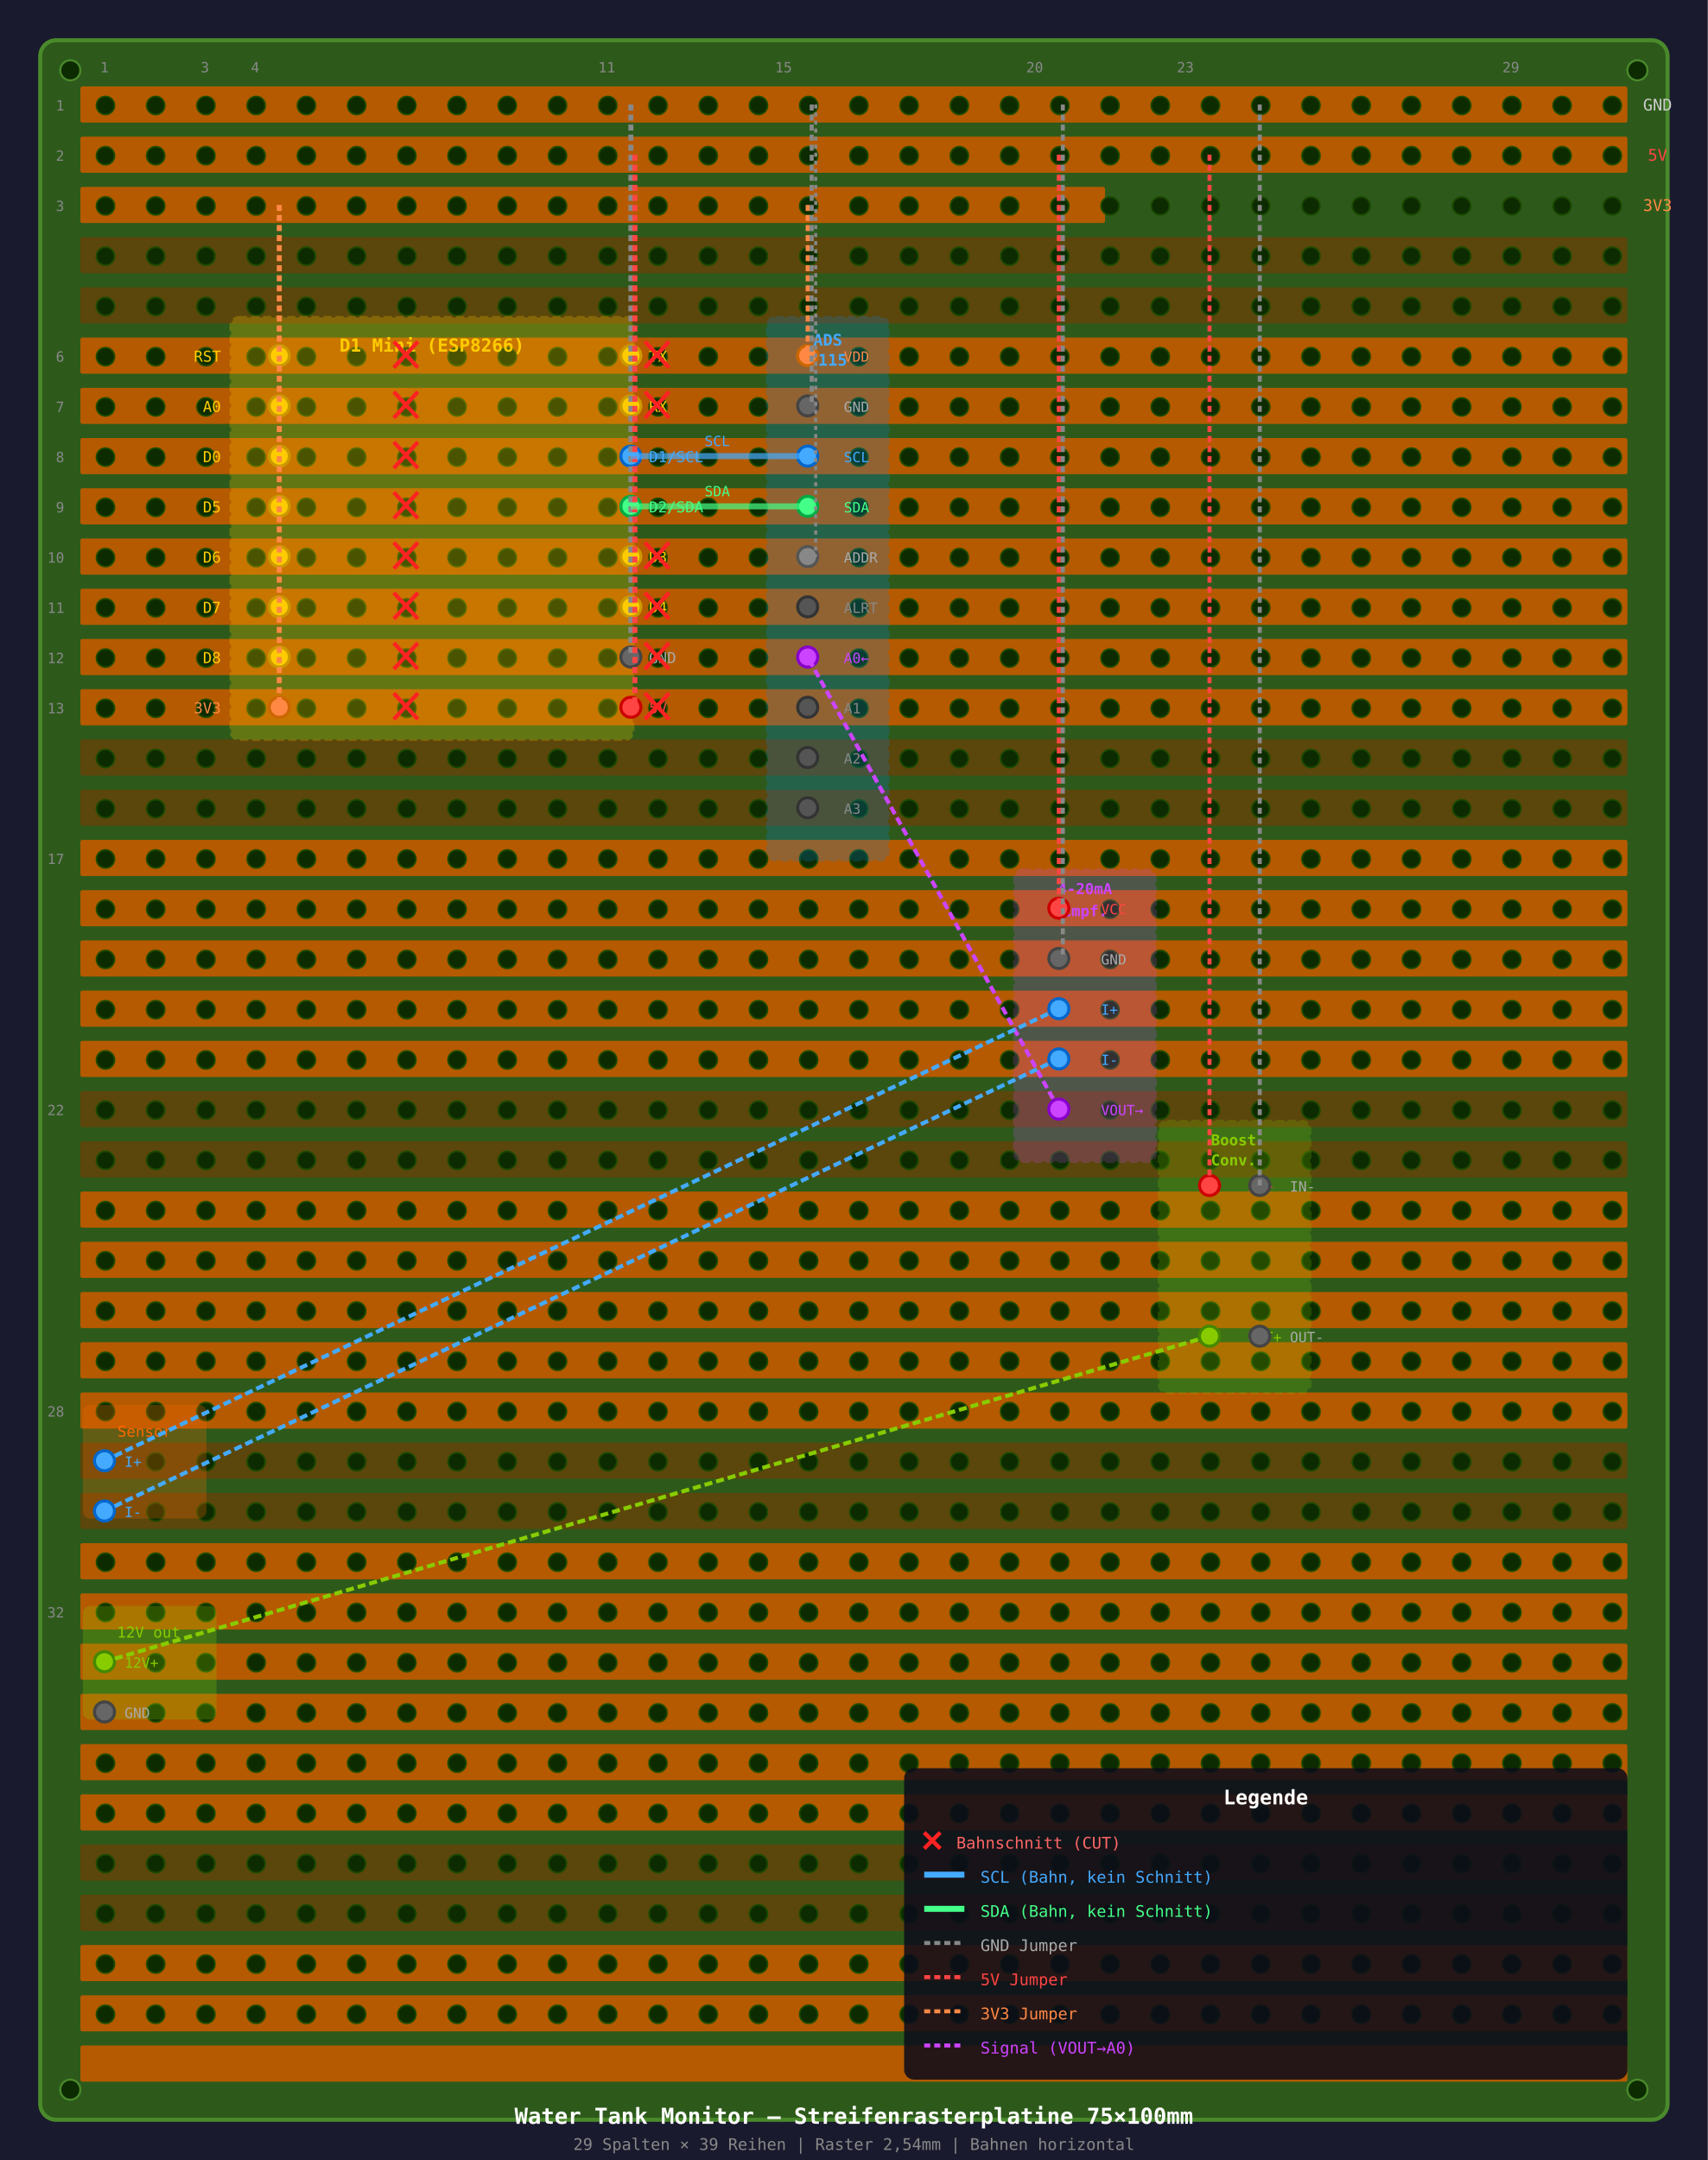
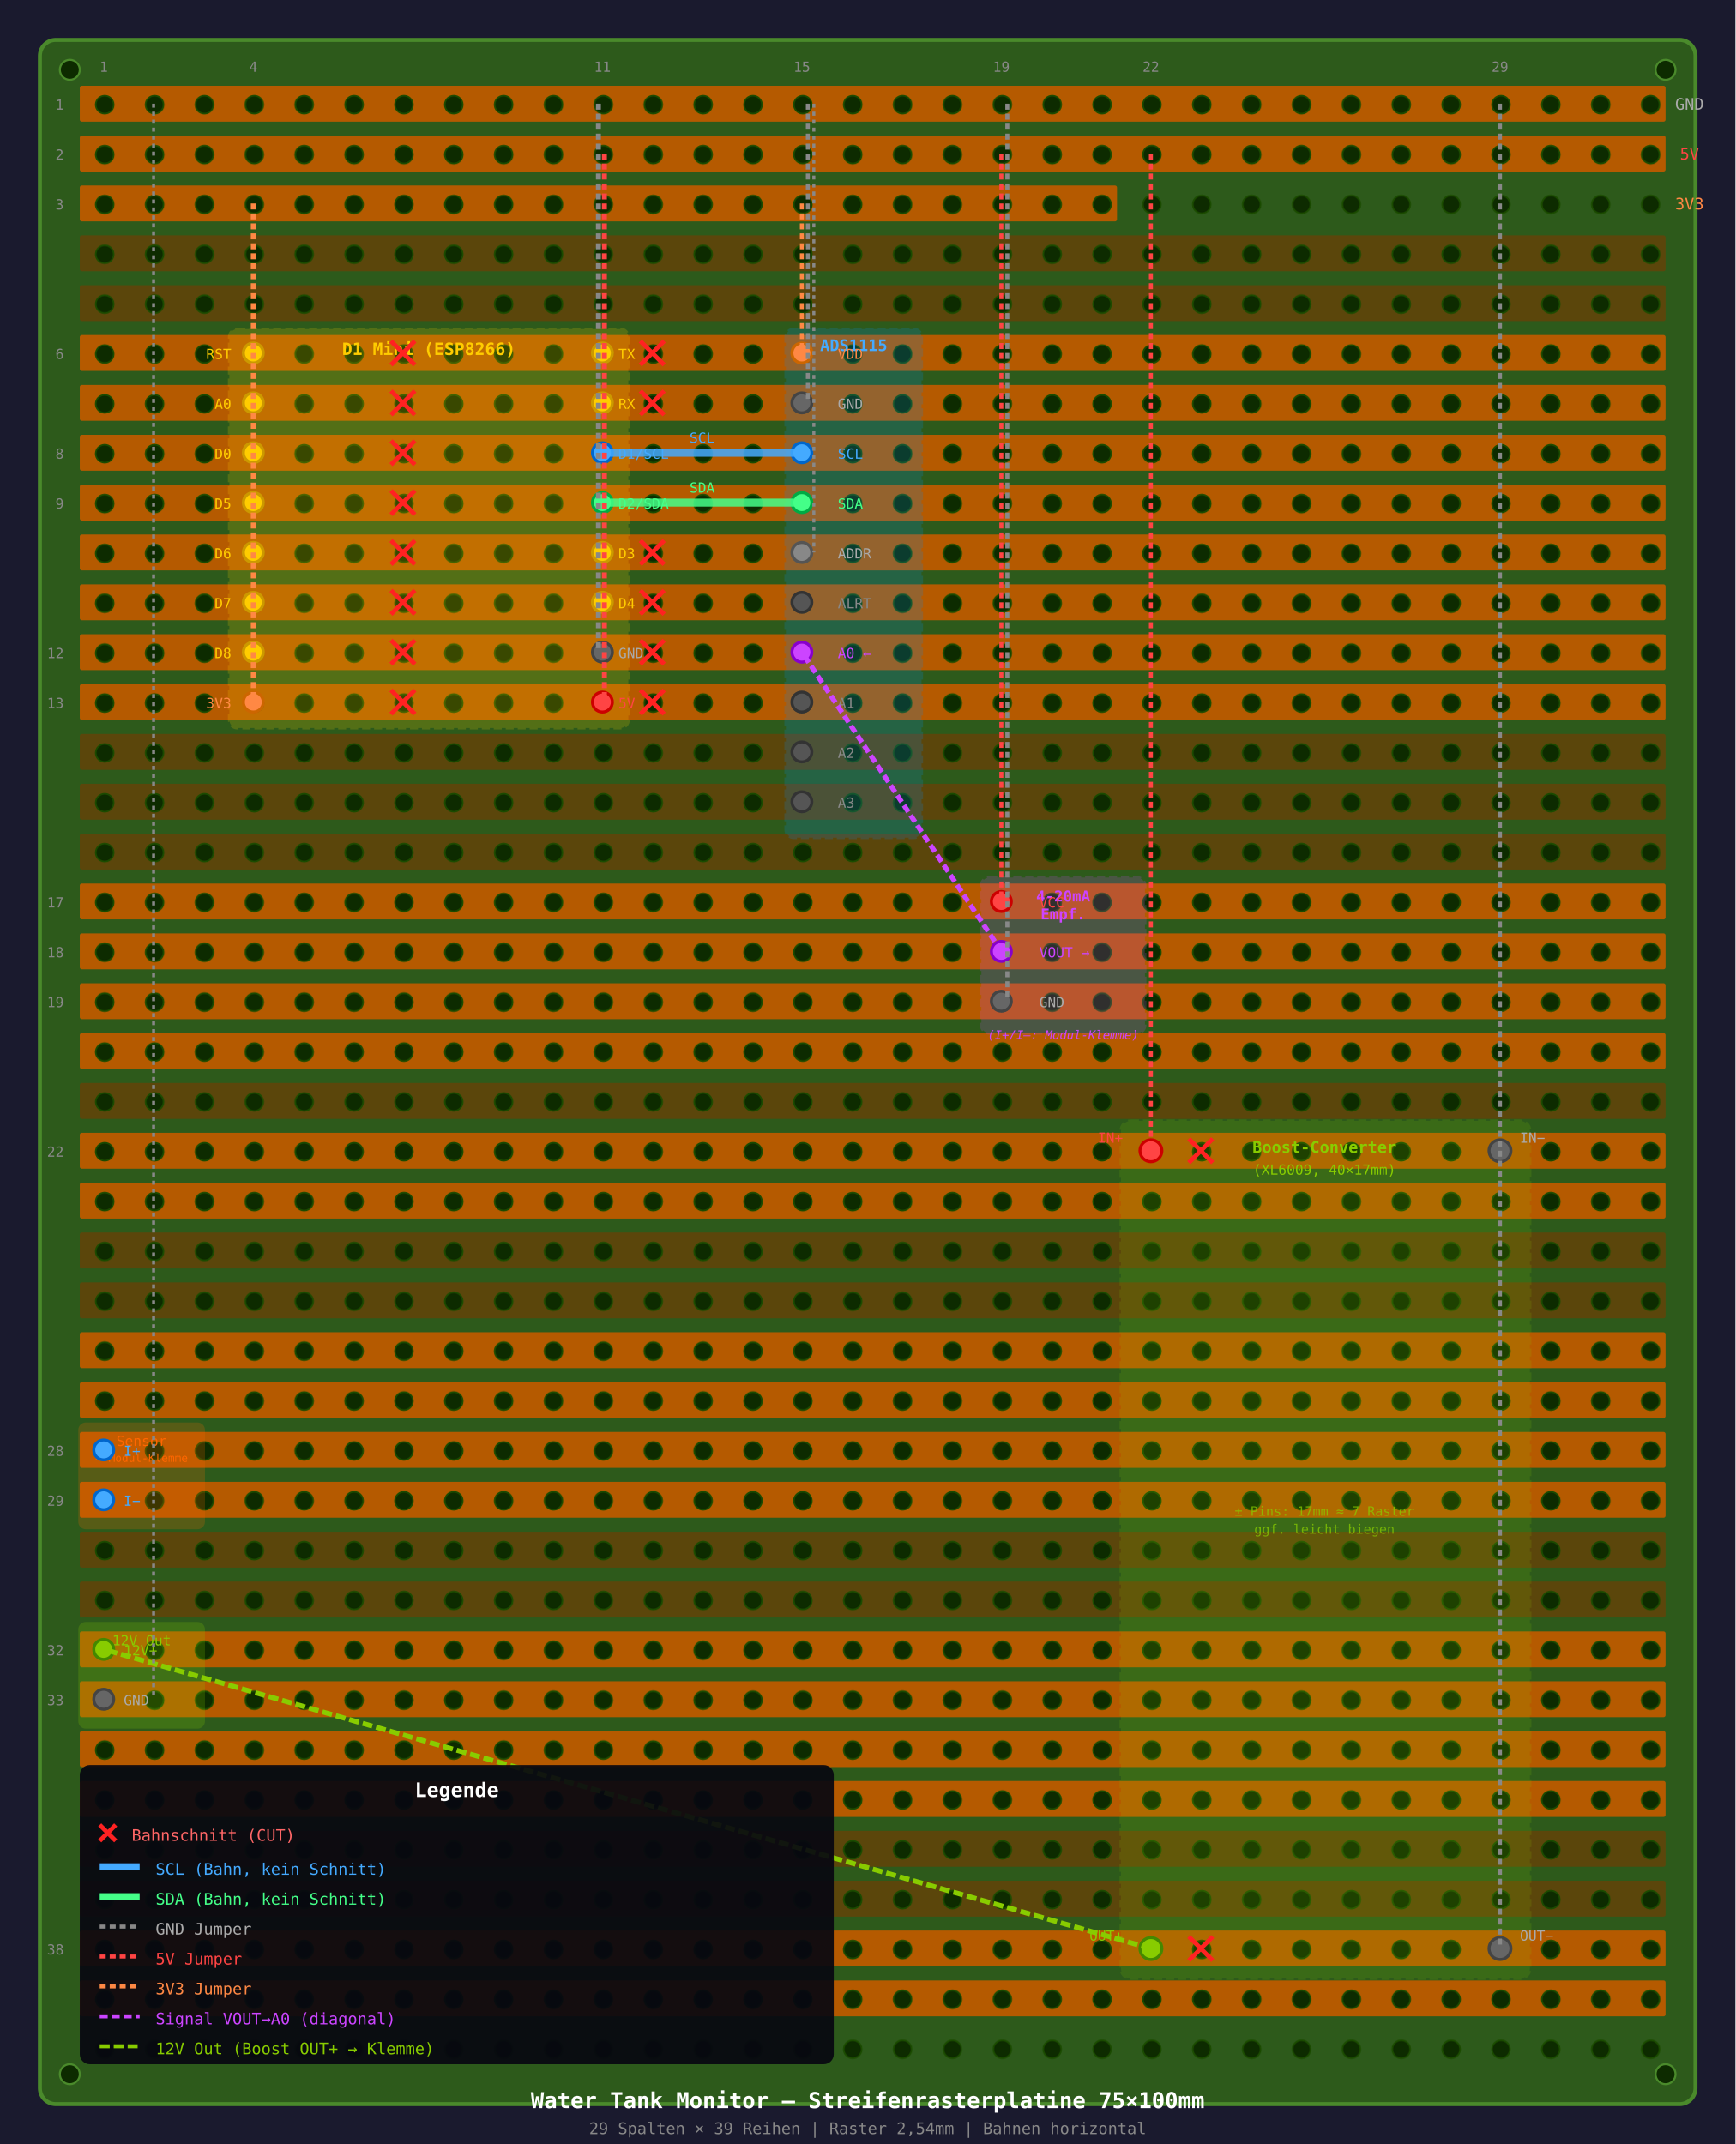
- <svg xmlns="http://www.w3.org/2000/svg" width="850" height="1075" viewBox="0 0 850 1075" font-family="monospace" font-size="9">
+ <svg xmlns="http://www.w3.org/2000/svg" width="870" height="1075" viewBox="0 0 870 1075" font-family="monospace" font-size="9">
  <defs>
    <pattern id="holes" x="0" y="0" width="25" height="25" patternUnits="userSpaceOnUse" patternTransform="translate(40,40)">
      <circle cx="12.5" cy="12.5" r="4.5" fill="#0d2b00" stroke="#1a4a00" stroke-width="0.8" />
    </pattern>
-     <pattern id="grid" x="0" y="0" width="25" height="25" patternUnits="userSpaceOnUse" patternTransform="translate(40,40)">
-       <path d="M 25 0 L 0 0 0 25" fill="none" stroke="#1a3a0a" stroke-width="0.3" />
-     </pattern>
  </defs>
-   <rect width="850" height="1075" fill="#1a1a2e" />
-   <rect x="20" y="20" width="810" height="1035" fill="#2d5a1b" rx="8" stroke="#4a8a2b" stroke-width="2" />
+   <rect width="870" height="1075" fill="#1a1a2e" />
+   <rect x="20" y="20" width="830" height="1035" fill="#2d5a1b" rx="8" stroke="#4a8a2b" stroke-width="2" />
  <circle cx="35" cy="35" r="5" fill="#0d2b00" stroke="#4a8a2b" />
-   <circle cx="815" cy="35" r="5" fill="#0d2b00" stroke="#4a8a2b" />
+   <circle cx="835" cy="35" r="5" fill="#0d2b00" stroke="#4a8a2b" />
  <circle cx="35" cy="1040" r="5" fill="#0d2b00" stroke="#4a8a2b" />
-   <circle cx="815" cy="1040" r="5" fill="#0d2b00" stroke="#4a8a2b" />
-   <rect x="40" y="43" width="770" height="18" fill="#b55a00" rx="1" />
-   <rect x="40" y="68" width="770" height="18" fill="#b55a00" rx="1" />
-   <rect x="40" y="93" width="510" height="18" fill="#b55a00" rx="1" />
-   <rect x="40" y="118" width="770" height="18" fill="#7a3800" rx="1" opacity="0.6" />
-   <rect x="40" y="143" width="770" height="18" fill="#7a3800" rx="1" opacity="0.6" />
-   <rect x="40" y="168" width="770" height="18" fill="#b55a00" rx="1" />
-   <rect x="40" y="193" width="770" height="18" fill="#b55a00" rx="1" />
-   <rect x="40" y="218" width="770" height="18" fill="#b55a00" rx="1" />
-   <rect x="40" y="243" width="770" height="18" fill="#b55a00" rx="1" />
-   <rect x="40" y="268" width="770" height="18" fill="#b55a00" rx="1" />
-   <rect x="40" y="293" width="770" height="18" fill="#b55a00" rx="1" />
-   <rect x="40" y="318" width="770" height="18" fill="#b55a00" rx="1" />
-   <rect x="40" y="343" width="770" height="18" fill="#b55a00" rx="1" />
-   <rect x="40" y="368" width="770" height="18" fill="#7a3800" rx="1" opacity="0.6" />
-   <rect x="40" y="393" width="770" height="18" fill="#7a3800" rx="1" opacity="0.6" />
-   <rect x="40" y="418" width="770" height="18" fill="#b55a00" rx="1" />
-   <rect x="40" y="443" width="770" height="18" fill="#b55a00" rx="1" />
-   <rect x="40" y="468" width="770" height="18" fill="#b55a00" rx="1" />
-   <rect x="40" y="493" width="770" height="18" fill="#b55a00" rx="1" />
-   <rect x="40" y="518" width="770" height="18" fill="#b55a00" rx="1" />
-   <rect x="40" y="543" width="770" height="18" fill="#7a3800" rx="1" opacity="0.6" />
-   <rect x="40" y="568" width="770" height="18" fill="#7a3800" rx="1" opacity="0.6" />
-   <rect x="40" y="593" width="770" height="18" fill="#b55a00" rx="1" />
-   <rect x="40" y="618" width="770" height="18" fill="#b55a00" rx="1" />
-   <rect x="40" y="643" width="770" height="18" fill="#b55a00" rx="1" />
-   <rect x="40" y="668" width="770" height="18" fill="#b55a00" rx="1" />
-   <rect x="40" y="693" width="770" height="18" fill="#b55a00" rx="1" />
-   <rect x="40" y="718" width="770" height="18" fill="#7a3800" rx="1" opacity="0.6" />
-   <rect x="40" y="743" width="770" height="18" fill="#7a3800" rx="1" opacity="0.6" />
-   <rect x="40" y="768" width="770" height="18" fill="#b55a00" rx="1" />
-   <rect x="40" y="793" width="770" height="18" fill="#b55a00" rx="1" />
-   <rect x="40" y="818" width="770" height="18" fill="#b55a00" rx="1" />
-   <rect x="40" y="843" width="770" height="18" fill="#b55a00" rx="1" />
-   <rect x="40" y="868" width="770" height="18" fill="#b55a00" rx="1" />
-   <rect x="40" y="893" width="770" height="18" fill="#b55a00" rx="1" />
-   <rect x="40" y="918" width="770" height="18" fill="#7a3800" rx="1" opacity="0.6" />
-   <rect x="40" y="943" width="770" height="18" fill="#7a3800" rx="1" opacity="0.6" />
-   <rect x="40" y="968" width="770" height="18" fill="#b55a00" rx="1" />
-   <rect x="40" y="993" width="770" height="18" fill="#b55a00" rx="1" />
-   <rect x="40" y="1018" width="770" height="18" fill="#b55a00" rx="1" />
-   <rect x="40" y="40" width="770" height="975" fill="url(#holes)" />
-   <text x="825" y="55" fill="#cccccc" font-size="8" text-anchor="middle" transform="rotate(0)">GND</text>
-   <text x="825" y="80" fill="#ff4444" font-size="8" text-anchor="middle">5V</text>
-   <text x="825" y="105" fill="#ff8844" font-size="8" text-anchor="middle">3V3</text>
+   <circle cx="835" cy="1040" r="5" fill="#0d2b00" stroke="#4a8a2b" />
+   <rect x="40" y="43" width="795" height="18" fill="#b55a00" rx="1" />
+   <rect x="40" y="68" width="795" height="18" fill="#b55a00" rx="1" />
+   <rect x="40" y="93" width="520" height="18" fill="#b55a00" rx="1" />
+   <rect x="40" y="118" width="795" height="18" fill="#7a3800" rx="1" opacity="0.6" />
+   <rect x="40" y="143" width="795" height="18" fill="#7a3800" rx="1" opacity="0.6" />
+   <rect x="40" y="168" width="795" height="18" fill="#b55a00" rx="1" />
+   <rect x="40" y="193" width="795" height="18" fill="#b55a00" rx="1" />
+   <rect x="40" y="218" width="795" height="18" fill="#b55a00" rx="1" />
+   <rect x="40" y="243" width="795" height="18" fill="#b55a00" rx="1" />
+   <rect x="40" y="268" width="795" height="18" fill="#b55a00" rx="1" />
+   <rect x="40" y="293" width="795" height="18" fill="#b55a00" rx="1" />
+   <rect x="40" y="318" width="795" height="18" fill="#b55a00" rx="1" />
+   <rect x="40" y="343" width="795" height="18" fill="#b55a00" rx="1" />
+   <rect x="40" y="368" width="795" height="18" fill="#7a3800" rx="1" opacity="0.6" />
+   <rect x="40" y="393" width="795" height="18" fill="#7a3800" rx="1" opacity="0.6" />
+   <rect x="40" y="418" width="795" height="18" fill="#7a3800" rx="1" opacity="0.6" />
+   <rect x="40" y="443" width="795" height="18" fill="#b55a00" rx="1" />
+   <rect x="40" y="468" width="795" height="18" fill="#b55a00" rx="1" />
+   <rect x="40" y="493" width="795" height="18" fill="#b55a00" rx="1" />
+   <rect x="40" y="518" width="795" height="18" fill="#b55a00" rx="1" />
+   <rect x="40" y="543" width="795" height="18" fill="#7a3800" rx="1" opacity="0.6" />
+   <rect x="40" y="568" width="795" height="18" fill="#b55a00" rx="1" />
+   <rect x="40" y="593" width="795" height="18" fill="#b55a00" rx="1" />
+   <rect x="40" y="618" width="795" height="18" fill="#7a3800" rx="1" opacity="0.6" />
+   <rect x="40" y="643" width="795" height="18" fill="#7a3800" rx="1" opacity="0.6" />
+   <rect x="40" y="668" width="795" height="18" fill="#b55a00" rx="1" />
+   <rect x="40" y="693" width="795" height="18" fill="#b55a00" rx="1" />
+   <rect x="40" y="718" width="795" height="18" fill="#b55a00" rx="1" />
+   <rect x="40" y="743" width="795" height="18" fill="#b55a00" rx="1" />
+   <rect x="40" y="768" width="795" height="18" fill="#7a3800" rx="1" opacity="0.6" />
+   <rect x="40" y="793" width="795" height="18" fill="#7a3800" rx="1" opacity="0.6" />
+   <rect x="40" y="818" width="795" height="18" fill="#b55a00" rx="1" />
+   <rect x="40" y="843" width="795" height="18" fill="#b55a00" rx="1" />
+   <rect x="40" y="868" width="795" height="18" fill="#b55a00" rx="1" />
+   <rect x="40" y="893" width="795" height="18" fill="#b55a00" rx="1" />
+   <rect x="40" y="918" width="795" height="18" fill="#7a3800" rx="1" opacity="0.6" />
+   <rect x="40" y="943" width="795" height="18" fill="#7a3800" rx="1" opacity="0.6" />
+   <rect x="40" y="968" width="795" height="18" fill="#b55a00" rx="1" />
+   <rect x="40" y="993" width="795" height="18" fill="#b55a00" rx="1" />
+   <rect x="40" y="40" width="795" height="1000" fill="url(#holes)" />
+   <text x="847" y="55" fill="#aaaaaa" font-size="8" text-anchor="middle">GND</text>
+   <text x="847" y="80" fill="#ff4444" font-size="8" text-anchor="middle">5V</text>
+   <text x="847" y="105" fill="#ff8844" font-size="8" text-anchor="middle">3V3</text>
  <text x="32" y="55" fill="#888" font-size="7" text-anchor="end">1</text>
  <text x="32" y="80" fill="#888" font-size="7" text-anchor="end">2</text>
  <text x="32" y="105" fill="#888" font-size="7" text-anchor="end">3</text>
  <text x="32" y="180" fill="#888" font-size="7" text-anchor="end">6</text>
-   <text x="32" y="205" fill="#888" font-size="7" text-anchor="end">7</text>
  <text x="32" y="230" fill="#888" font-size="7" text-anchor="end">8</text>
  <text x="32" y="255" fill="#888" font-size="7" text-anchor="end">9</text>
-   <text x="32" y="280" fill="#888" font-size="7" text-anchor="end">10</text>
-   <text x="32" y="305" fill="#888" font-size="7" text-anchor="end">11</text>
  <text x="32" y="330" fill="#888" font-size="7" text-anchor="end">12</text>
  <text x="32" y="355" fill="#888" font-size="7" text-anchor="end">13</text>
-   <text x="32" y="430" fill="#888" font-size="7" text-anchor="end">17</text>
-   <text x="32" y="555" fill="#888" font-size="7" text-anchor="end">22</text>
-   <text x="32" y="705" fill="#888" font-size="7" text-anchor="end">28</text>
-   <text x="32" y="805" fill="#888" font-size="7" text-anchor="end">32</text>
+   <text x="32" y="455" fill="#888" font-size="7" text-anchor="end">17</text>
+   <text x="32" y="480" fill="#888" font-size="7" text-anchor="end">18</text>
+   <text x="32" y="505" fill="#888" font-size="7" text-anchor="end">19</text>
+   <text x="32" y="580" fill="#888" font-size="7" text-anchor="end">22</text>
+   <text x="32" y="730" fill="#888" font-size="7" text-anchor="end">28</text>
+   <text x="32" y="755" fill="#888" font-size="7" text-anchor="end">29</text>
+   <text x="32" y="830" fill="#888" font-size="7" text-anchor="end">32</text>
+   <text x="32" y="855" fill="#888" font-size="7" text-anchor="end">33</text>
+   <text x="32" y="980" fill="#888" font-size="7" text-anchor="end">38</text>
  <text x="52" y="36" fill="#888" font-size="7" text-anchor="middle">1</text>
-   <text x="102" y="36" fill="#888" font-size="7" text-anchor="middle">3</text>
  <text x="127" y="36" fill="#888" font-size="7" text-anchor="middle">4</text>
  <text x="302" y="36" fill="#888" font-size="7" text-anchor="middle">11</text>
-   <text x="390" y="36" fill="#888" font-size="7" text-anchor="middle">15</text>
-   <text x="515" y="36" fill="#888" font-size="7" text-anchor="middle">20</text>
-   <text x="590" y="36" fill="#888" font-size="7" text-anchor="middle">23</text>
+   <text x="402" y="36" fill="#888" font-size="7" text-anchor="middle">15</text>
+   <text x="502" y="36" fill="#888" font-size="7" text-anchor="middle">19</text>
+   <text x="577" y="36" fill="#888" font-size="7" text-anchor="middle">22</text>
  <text x="752" y="36" fill="#888" font-size="7" text-anchor="middle">29</text>
-   <rect x="115" y="158" width="200" height="210" fill="#ffcc00" opacity="0.25" rx="4" stroke="#ffcc00" stroke-width="1.5" stroke-dasharray="4,2" />
-   <text x="215" y="175" fill="#ffcc00" font-size="9" font-weight="bold" text-anchor="middle">D1 Mini (ESP8266)</text>
-   <circle cx="139" cy="177" r="5" fill="#ffcc00" stroke="#cc9900" stroke-width="1.5" />
-   <text x="110" y="180" fill="#ffcc00" font-size="7.5" text-anchor="end">RST</text>
-   <circle cx="139" cy="202" r="5" fill="#ffcc00" stroke="#cc9900" stroke-width="1.5" />
-   <text x="110" y="205" fill="#ffcc00" font-size="7.5" text-anchor="end">A0</text>
-   <circle cx="139" cy="227" r="5" fill="#ffcc00" stroke="#cc9900" stroke-width="1.5" />
-   <text x="110" y="230" fill="#ffcc00" font-size="7.5" text-anchor="end">D0</text>
-   <circle cx="139" cy="252" r="5" fill="#ffcc00" stroke="#cc9900" stroke-width="1.5" />
-   <text x="110" y="255" fill="#ffcc00" font-size="7.5" text-anchor="end">D5</text>
-   <circle cx="139" cy="277" r="5" fill="#ffcc00" stroke="#cc9900" stroke-width="1.5" />
-   <text x="110" y="280" fill="#ffcc00" font-size="7.5" text-anchor="end">D6</text>
-   <circle cx="139" cy="302" r="5" fill="#ffcc00" stroke="#cc9900" stroke-width="1.5" />
-   <text x="110" y="305" fill="#ffcc00" font-size="7.5" text-anchor="end">D7</text>
-   <circle cx="139" cy="327" r="5" fill="#ffcc00" stroke="#cc9900" stroke-width="1.5" />
-   <text x="110" y="330" fill="#ffcc00" font-size="7.5" text-anchor="end">D8</text>
-   <circle cx="139" cy="352" r="5" fill="#ff8844" stroke="#cc6600" stroke-width="1.5" />
-   <text x="110" y="355" fill="#ff8844" font-size="7.5" text-anchor="end">3V3</text>
-   <circle cx="314" cy="177" r="5" fill="#ffcc00" stroke="#cc9900" stroke-width="1.5" />
-   <text x="323" y="180" fill="#ffcc00" font-size="7.5">TX</text>
-   <circle cx="314" cy="202" r="5" fill="#ffcc00" stroke="#cc9900" stroke-width="1.5" />
-   <text x="323" y="205" fill="#ffcc00" font-size="7.5">RX</text>
-   <circle cx="314" cy="227" r="5" fill="#44aaff" stroke="#0066cc" stroke-width="1.5" />
-   <text x="323" y="230" fill="#44aaff" font-size="7.5">D1/SCL</text>
-   <circle cx="314" cy="252" r="5" fill="#44ff88" stroke="#00aa44" stroke-width="1.5" />
-   <text x="323" y="255" fill="#44ff88" font-size="7.5">D2/SDA</text>
-   <circle cx="314" cy="277" r="5" fill="#ffcc00" stroke="#cc9900" stroke-width="1.5" />
-   <text x="323" y="280" fill="#ffcc00" font-size="7.5">D3</text>
-   <circle cx="314" cy="302" r="5" fill="#ffcc00" stroke="#cc9900" stroke-width="1.5" />
-   <text x="323" y="305" fill="#ffcc00" font-size="7.5">D4</text>
-   <circle cx="314" cy="327" r="5" fill="#666666" stroke="#444444" stroke-width="1.5" />
-   <text x="323" y="330" fill="#aaaaaa" font-size="7.5">GND</text>
-   <circle cx="314" cy="352" r="5" fill="#ff4444" stroke="#cc0000" stroke-width="1.5" />
-   <text x="323" y="355" fill="#ff4444" font-size="7.5">5V</text>
-   <rect x="382" y="158" width="60" height="270" fill="#0088ff" opacity="0.2" rx="4" stroke="#0088ff" stroke-width="1.5" stroke-dasharray="4,2" />
-   <text x="412" y="172" fill="#44aaff" font-size="8" font-weight="bold" text-anchor="middle">ADS</text>
-   <text x="412" y="182" fill="#44aaff" font-size="8" font-weight="bold" text-anchor="middle">1115</text>
+   <rect x="115" y="165" width="200" height="200" fill="#ffcc00" opacity="0.18" rx="4" stroke="#ffcc00" stroke-width="1.5" stroke-dasharray="4,2" />
+   <text x="215" y="178" fill="#ffcc00" font-size="8.5" font-weight="bold" text-anchor="middle">D1 Mini (ESP8266)</text>
+   <circle cx="127" cy="177" r="5" fill="#ffcc00" stroke="#cc9900" stroke-width="1.5" />
+   <text x="116" y="180" fill="#ffcc00" font-size="7" text-anchor="end">RST</text>
+   <circle cx="127" cy="202" r="5" fill="#ffcc00" stroke="#cc9900" stroke-width="1.5" />
+   <text x="116" y="205" fill="#ffcc00" font-size="7" text-anchor="end">A0</text>
+   <circle cx="127" cy="227" r="5" fill="#ffcc00" stroke="#cc9900" stroke-width="1.5" />
+   <text x="116" y="230" fill="#ffcc00" font-size="7" text-anchor="end">D0</text>
+   <circle cx="127" cy="252" r="5" fill="#ffcc00" stroke="#cc9900" stroke-width="1.5" />
+   <text x="116" y="255" fill="#ffcc00" font-size="7" text-anchor="end">D5</text>
+   <circle cx="127" cy="277" r="5" fill="#ffcc00" stroke="#cc9900" stroke-width="1.5" />
+   <text x="116" y="280" fill="#ffcc00" font-size="7" text-anchor="end">D6</text>
+   <circle cx="127" cy="302" r="5" fill="#ffcc00" stroke="#cc9900" stroke-width="1.5" />
+   <text x="116" y="305" fill="#ffcc00" font-size="7" text-anchor="end">D7</text>
+   <circle cx="127" cy="327" r="5" fill="#ffcc00" stroke="#cc9900" stroke-width="1.5" />
+   <text x="116" y="330" fill="#ffcc00" font-size="7" text-anchor="end">D8</text>
+   <circle cx="127" cy="352" r="5" fill="#ff8844" stroke="#cc6600" stroke-width="1.5" />
+   <text x="116" y="355" fill="#ff8844" font-size="7" text-anchor="end">3V3</text>
+   <circle cx="302" cy="177" r="5" fill="#ffcc00" stroke="#cc9900" stroke-width="1.5" />
+   <text x="310" y="180" fill="#ffcc00" font-size="7">TX</text>
+   <circle cx="302" cy="202" r="5" fill="#ffcc00" stroke="#cc9900" stroke-width="1.5" />
+   <text x="310" y="205" fill="#ffcc00" font-size="7">RX</text>
+   <circle cx="302" cy="227" r="5" fill="#44aaff" stroke="#0066cc" stroke-width="1.5" />
+   <text x="310" y="230" fill="#44aaff" font-size="7">D1/SCL</text>
+   <circle cx="302" cy="252" r="5" fill="#44ff88" stroke="#00aa44" stroke-width="1.5" />
+   <text x="310" y="255" fill="#44ff88" font-size="7">D2/SDA</text>
+   <circle cx="302" cy="277" r="5" fill="#ffcc00" stroke="#cc9900" stroke-width="1.5" />
+   <text x="310" y="280" fill="#ffcc00" font-size="7">D3</text>
+   <circle cx="302" cy="302" r="5" fill="#ffcc00" stroke="#cc9900" stroke-width="1.5" />
+   <text x="310" y="305" fill="#ffcc00" font-size="7">D4</text>
+   <circle cx="302" cy="327" r="5" fill="#666666" stroke="#444444" stroke-width="1.5" />
+   <text x="310" y="330" fill="#aaaaaa" font-size="7">GND</text>
+   <circle cx="302" cy="352" r="5" fill="#ff4444" stroke="#cc0000" stroke-width="1.5" />
+   <text x="310" y="355" fill="#ff4444" font-size="7">5V</text>
+   <rect x="394" y="165" width="68" height="255" fill="#0088ff" opacity="0.18" rx="4" stroke="#0088ff" stroke-width="1.5" stroke-dasharray="4,2" />
+   <text x="428" y="176" fill="#44aaff" font-size="8" font-weight="bold" text-anchor="middle">ADS1115</text>
  <circle cx="402" cy="177" r="5" fill="#ff8844" stroke="#cc6600" stroke-width="1.5" />
  <text x="420" y="180" fill="#ff8844" font-size="7">VDD</text>
  <circle cx="402" cy="202" r="5" fill="#666666" stroke="#444444" stroke-width="1.5" />
  <text x="420" y="205" fill="#aaaaaa" font-size="7">GND</text>
  <circle cx="402" cy="227" r="5" fill="#44aaff" stroke="#0066cc" stroke-width="1.5" />
  <text x="420" y="230" fill="#44aaff" font-size="7">SCL</text>
  <circle cx="402" cy="252" r="5" fill="#44ff88" stroke="#00aa44" stroke-width="1.5" />
  <text x="420" y="255" fill="#44ff88" font-size="7">SDA</text>
  <circle cx="402" cy="277" r="5" fill="#888888" stroke="#555555" stroke-width="1.5" />
  <text x="420" y="280" fill="#aaaaaa" font-size="7">ADDR</text>
  <circle cx="402" cy="302" r="5" fill="#555555" stroke="#333333" stroke-width="1.5" />
  <text x="420" y="305" fill="#888888" font-size="7">ALRT</text>
  <circle cx="402" cy="327" r="5" fill="#cc44ff" stroke="#8800cc" stroke-width="1.5" />
-   <text x="420" y="330" fill="#cc44ff" font-size="7">A0←</text>
+   <text x="420" y="330" fill="#cc44ff" font-size="7">A0 ←</text>
  <circle cx="402" cy="352" r="5" fill="#555555" stroke="#333333" stroke-width="1.5" />
  <text x="420" y="355" fill="#888888" font-size="7">A1</text>
  <circle cx="402" cy="377" r="5" fill="#555555" stroke="#333333" stroke-width="1.5" />
  <text x="420" y="380" fill="#888888" font-size="7">A2</text>
  <circle cx="402" cy="402" r="5" fill="#555555" stroke="#333333" stroke-width="1.5" />
  <text x="420" y="405" fill="#888888" font-size="7">A3</text>
-   <rect x="505" y="433" width="70" height="145" fill="#cc44ff" opacity="0.2" rx="4" stroke="#cc44ff" stroke-width="1.5" stroke-dasharray="4,2" />
-   <text x="540" y="445" fill="#cc44ff" font-size="7.5" font-weight="bold" text-anchor="middle">4-20mA</text>
-   <text x="540" y="456" fill="#cc44ff" font-size="7.5" font-weight="bold" text-anchor="middle">Empf.</text>
-   <circle cx="527" cy="452" r="5" fill="#ff4444" stroke="#cc0000" stroke-width="1.5" />
-   <text x="548" y="455" fill="#ff4444" font-size="7">VCC</text>
-   <circle cx="527" cy="477" r="5" fill="#666666" stroke="#444444" stroke-width="1.5" />
-   <text x="548" y="480" fill="#aaaaaa" font-size="7">GND</text>
-   <circle cx="527" cy="502" r="5" fill="#44aaff" stroke="#0066cc" stroke-width="1.5" />
-   <text x="548" y="505" fill="#44aaff" font-size="7">I+</text>
-   <circle cx="527" cy="527" r="5" fill="#44aaff" stroke="#0066cc" stroke-width="1.5" />
-   <text x="548" y="530" fill="#44aaff" font-size="7">I-</text>
-   <circle cx="527" cy="552" r="5" fill="#cc44ff" stroke="#8800cc" stroke-width="1.5" />
-   <text x="548" y="555" fill="#cc44ff" font-size="7">VOUT→</text>
-   <rect x="577" y="558" width="75" height="135" fill="#88cc00" opacity="0.2" rx="4" stroke="#88cc00" stroke-width="1.5" stroke-dasharray="4,2" />
-   <text x="614" y="570" fill="#88cc00" font-size="7.5" font-weight="bold" text-anchor="middle">Boost</text>
-   <text x="614" y="580" fill="#88cc00" font-size="7.5" font-weight="bold" text-anchor="middle">Conv.</text>
-   <circle cx="602" cy="590" r="5" fill="#ff4444" stroke="#cc0000" stroke-width="1.5" />
-   <text x="621" y="593" fill="#ff4444" font-size="7">IN+</text>
-   <circle cx="627" cy="590" r="5" fill="#666666" stroke="#444444" stroke-width="1.5" />
-   <text x="642" y="593" fill="#aaaaaa" font-size="7">IN-</text>
-   <circle cx="602" cy="665" r="5" fill="#88cc00" stroke="#448800" stroke-width="1.5" />
-   <text x="621" y="668" fill="#88cc00" font-size="7">OUT+</text>
-   <circle cx="627" cy="665" r="5" fill="#666666" stroke="#444444" stroke-width="1.5" />
-   <text x="642" y="668" fill="#aaaaaa" font-size="7">OUT-</text>
-   <rect x="42" y="700" width="60" height="55" fill="#ff6600" opacity="0.25" rx="3" stroke="#ff6600" stroke-width="1.5" />
-   <text x="72" y="715" fill="#ff6600" font-size="7.5" text-anchor="middle">Sensor</text>
+   <rect x="492" y="440" width="82" height="78" fill="#cc44ff" opacity="0.18" rx="4" stroke="#cc44ff" stroke-width="1.5" stroke-dasharray="4,2" />
+   <text x="533" y="452" fill="#cc44ff" font-size="7.5" font-weight="bold" text-anchor="middle">4-20mA</text>
+   <text x="533" y="461" fill="#cc44ff" font-size="7.5" font-weight="bold" text-anchor="middle">Empf.</text>
+   <circle cx="502" cy="452" r="5" fill="#ff4444" stroke="#cc0000" stroke-width="1.5" />
+   <text x="521" y="455" fill="#ff4444" font-size="7">VCC</text>
+   <circle cx="502" cy="477" r="5" fill="#cc44ff" stroke="#8800cc" stroke-width="1.5" />
+   <text x="521" y="480" fill="#cc44ff" font-size="7">VOUT →</text>
+   <circle cx="502" cy="502" r="5" fill="#666666" stroke="#444444" stroke-width="1.5" />
+   <text x="521" y="505" fill="#aaaaaa" font-size="7">GND</text>
+   <text x="533" y="521" fill="#cc44ff" font-size="6" text-anchor="middle" font-style="italic">(I+/I–: Modul-Klemme)</text>
+   <rect x="562" y="562" width="205" height="430" fill="#88cc00" opacity="0.14" rx="5" stroke="#88cc00" stroke-width="1.5" stroke-dasharray="4,2" />
+   <text x="664" y="578" fill="#88cc00" font-size="8" font-weight="bold" text-anchor="middle">Boost-Converter</text>
+   <text x="664" y="589" fill="#88cc00" font-size="7" text-anchor="middle">(XL6009, 40×17mm)</text>
+   <text x="664" y="760" fill="#88cc00" font-size="6.5" text-anchor="middle" opacity="0.75">± Pins: 17mm ≈ 7 Raster</text>
+   <text x="664" y="769" fill="#88cc00" font-size="6.5" text-anchor="middle" opacity="0.75">ggf. leicht biegen</text>
+   <circle cx="577" cy="577" r="5.5" fill="#ff4444" stroke="#cc0000" stroke-width="1.5" />
+   <text x="563" y="573" fill="#ff4444" font-size="7" text-anchor="end">IN+</text>
+   <circle cx="752" cy="577" r="5.5" fill="#666666" stroke="#444444" stroke-width="1.5" />
+   <text x="762" y="573" fill="#aaaaaa" font-size="7">IN−</text>
+   <circle cx="577" cy="977" r="5.5" fill="#88cc00" stroke="#448800" stroke-width="1.5" />
+   <text x="563" y="973" fill="#88cc00" font-size="7" text-anchor="end">OUT+</text>
+   <circle cx="752" cy="977" r="5.5" fill="#666666" stroke="#444444" stroke-width="1.5" />
+   <text x="762" y="973" fill="#aaaaaa" font-size="7">OUT−</text>
+   <rect x="40" y="714" width="62" height="52" fill="#ff6600" opacity="0.20" rx="3" stroke="#ff6600" stroke-width="1.5" />
+   <text x="71" y="725" fill="#ff6600" font-size="7" text-anchor="middle">Sensor</text>
+   <text x="71" y="733" fill="#ff6600" font-size="5.5" text-anchor="middle">→ Modul-Klemme</text>
  <circle cx="52" cy="727" r="5" fill="#44aaff" stroke="#0066cc" stroke-width="1.5" />
  <text x="62" y="730" fill="#44aaff" font-size="7">I+</text>
  <circle cx="52" cy="752" r="5" fill="#44aaff" stroke="#0066cc" stroke-width="1.5" />
-   <text x="62" y="755" fill="#44aaff" font-size="7">I-</text>
-   <rect x="42" y="800" width="65" height="55" fill="#88cc00" opacity="0.25" rx="3" stroke="#88cc00" stroke-width="1.5" />
-   <text x="74" y="815" fill="#88cc00" font-size="7.5" text-anchor="middle">12V out</text>
+   <text x="62" y="755" fill="#44aaff" font-size="7">I−</text>
+   <rect x="40" y="814" width="62" height="52" fill="#88cc00" opacity="0.20" rx="3" stroke="#88cc00" stroke-width="1.5" />
+   <text x="71" y="825" fill="#88cc00" font-size="7" text-anchor="middle">12V Out</text>
  <circle cx="52" cy="827" r="5" fill="#88cc00" stroke="#448800" stroke-width="1.5" />
  <text x="62" y="830" fill="#88cc00" font-size="7">12V+</text>
  <circle cx="52" cy="852" r="5" fill="#666666" stroke="#444444" stroke-width="1.5" />
  <text x="62" y="855" fill="#aaaaaa" font-size="7">GND</text>
-   <g fill="none" stroke="#ff2222" stroke-width="2">
-     <line x1="196" y1="170" x2="208" y2="183" />
-     <line x1="208" y1="170" x2="196" y2="183" />
-     <line x1="196" y1="195" x2="208" y2="208" />
-     <line x1="208" y1="195" x2="196" y2="208" />
-     <line x1="196" y1="220" x2="208" y2="233" />
-     <line x1="208" y1="220" x2="196" y2="233" />
-     <line x1="196" y1="245" x2="208" y2="258" />
-     <line x1="208" y1="245" x2="196" y2="258" />
-     <line x1="196" y1="270" x2="208" y2="283" />
-     <line x1="208" y1="270" x2="196" y2="283" />
-     <line x1="196" y1="295" x2="208" y2="308" />
-     <line x1="208" y1="295" x2="196" y2="308" />
-     <line x1="196" y1="320" x2="208" y2="333" />
-     <line x1="208" y1="320" x2="196" y2="333" />
-     <line x1="196" y1="345" x2="208" y2="358" />
-     <line x1="208" y1="345" x2="196" y2="358" />
-     <line x1="321" y1="170" x2="333" y2="183" />
-     <line x1="333" y1="170" x2="321" y2="183" />
-     <line x1="321" y1="195" x2="333" y2="208" />
-     <line x1="333" y1="195" x2="321" y2="208" />
-     <line x1="321" y1="270" x2="333" y2="283" />
-     <line x1="333" y1="270" x2="321" y2="283" />
-     <line x1="321" y1="295" x2="333" y2="308" />
-     <line x1="333" y1="295" x2="321" y2="308" />
-     <line x1="321" y1="320" x2="333" y2="333" />
-     <line x1="333" y1="320" x2="321" y2="333" />
-     <line x1="321" y1="345" x2="333" y2="358" />
-     <line x1="333" y1="345" x2="321" y2="358" />
+   <g fill="none" stroke="#ff2222" stroke-width="2.2">
+     <line x1="196" y1="171" x2="208" y2="183" />
+     <line x1="208" y1="171" x2="196" y2="183" />
+     <line x1="196" y1="196" x2="208" y2="208" />
+     <line x1="208" y1="196" x2="196" y2="208" />
+     <line x1="196" y1="221" x2="208" y2="233" />
+     <line x1="208" y1="221" x2="196" y2="233" />
+     <line x1="196" y1="246" x2="208" y2="258" />
+     <line x1="208" y1="246" x2="196" y2="258" />
+     <line x1="196" y1="271" x2="208" y2="283" />
+     <line x1="208" y1="271" x2="196" y2="283" />
+     <line x1="196" y1="296" x2="208" y2="308" />
+     <line x1="208" y1="296" x2="196" y2="308" />
+     <line x1="196" y1="321" x2="208" y2="333" />
+     <line x1="208" y1="321" x2="196" y2="333" />
+     <line x1="196" y1="346" x2="208" y2="358" />
+     <line x1="208" y1="346" x2="196" y2="358" />
+     <line x1="321" y1="171" x2="333" y2="183" />
+     <line x1="333" y1="171" x2="321" y2="183" />
+     <line x1="321" y1="196" x2="333" y2="208" />
+     <line x1="333" y1="196" x2="321" y2="208" />
+     <line x1="321" y1="271" x2="333" y2="283" />
+     <line x1="333" y1="271" x2="321" y2="283" />
+     <line x1="321" y1="296" x2="333" y2="308" />
+     <line x1="333" y1="296" x2="321" y2="308" />
+     <line x1="321" y1="321" x2="333" y2="333" />
+     <line x1="333" y1="321" x2="321" y2="333" />
+     <line x1="321" y1="346" x2="333" y2="358" />
+     <line x1="333" y1="346" x2="321" y2="358" />
+     <line x1="596" y1="571" x2="608" y2="583" />
+     <line x1="608" y1="571" x2="596" y2="583" />
+     <line x1="596" y1="971" x2="608" y2="983" />
+     <line x1="608" y1="971" x2="596" y2="983" />
  </g>
-   <line x1="314" y1="52" x2="314" y2="327" stroke="#888888" stroke-width="2.5" stroke-dasharray="3,2" />
-   <line x1="316" y1="77" x2="316" y2="352" stroke="#ff4444" stroke-width="2.5" stroke-dasharray="3,2" />
-   <line x1="139" y1="102" x2="139" y2="352" stroke="#ff8844" stroke-width="2.5" stroke-dasharray="3,2" />
+   <line x1="302" y1="227" x2="402" y2="227" stroke="#44aaff" stroke-width="4" opacity="0.85" />
+   <text x="352" y="222" fill="#44aaff" font-size="7" text-anchor="middle">SCL</text>
+   <line x1="302" y1="252" x2="402" y2="252" stroke="#44ff88" stroke-width="4" opacity="0.85" />
+   <text x="352" y="247" fill="#44ff88" font-size="7" text-anchor="middle">SDA</text>
+   <line x1="127" y1="102" x2="127" y2="352" stroke="#ff8844" stroke-width="2.5" stroke-dasharray="3,2" />
+   <line x1="303" y1="77" x2="303" y2="352" stroke="#ff4444" stroke-width="2.5" stroke-dasharray="3,2" />
+   <line x1="300" y1="52" x2="300" y2="327" stroke="#888888" stroke-width="2.5" stroke-dasharray="3,2" />
  <line x1="402" y1="102" x2="402" y2="177" stroke="#ff8844" stroke-width="2" stroke-dasharray="3,2" />
-   <line x1="404" y1="52" x2="404" y2="202" stroke="#888888" stroke-width="2" stroke-dasharray="3,2" />
-   <line x1="406" y1="52" x2="406" y2="277" stroke="#888888" stroke-width="1.5" stroke-dasharray="2,2" />
-   <line x1="527" y1="77" x2="527" y2="452" stroke="#ff4444" stroke-width="2" stroke-dasharray="3,2" />
-   <line x1="529" y1="52" x2="529" y2="477" stroke="#888888" stroke-width="2" stroke-dasharray="3,2" />
-   <line x1="527" y1="552" x2="402" y2="327" stroke="#cc44ff" stroke-width="2" stroke-dasharray="4,2" />
-   <line x1="602" y1="77" x2="602" y2="590" stroke="#ff4444" stroke-width="2" stroke-dasharray="3,2" />
-   <line x1="627" y1="52" x2="627" y2="590" stroke="#888888" stroke-width="2" stroke-dasharray="3,2" />
-   <line x1="602" y1="665" x2="52" y2="827" stroke="#88cc00" stroke-width="2" stroke-dasharray="4,2" />
-   <line x1="527" y1="502" x2="52" y2="727" stroke="#44aaff" stroke-width="2" stroke-dasharray="4,2" />
-   <line x1="527" y1="527" x2="52" y2="752" stroke="#44aaff" stroke-width="2" stroke-dasharray="4,2" />
-   <line x1="314" y1="227" x2="402" y2="227" stroke="#44aaff" stroke-width="3" opacity="0.7" />
-   <text x="357" y="222" fill="#44aaff" font-size="7" text-anchor="middle">SCL</text>
-   <line x1="314" y1="252" x2="402" y2="252" stroke="#44ff88" stroke-width="3" opacity="0.7" />
-   <text x="357" y="247" fill="#44ff88" font-size="7" text-anchor="middle">SDA</text>
-   <rect x="450" y="880" width="360" height="155" fill="#0a0a1a" rx="5" opacity="0.85" />
-   <text x="630" y="898" fill="#ffffff" font-size="10" font-weight="bold" text-anchor="middle">Legende</text>
-   <g stroke="#ff2222" stroke-width="2">
-     <line x1="460" y1="912" x2="468" y2="920" />
-     <line x1="468" y1="912" x2="460" y2="920" />
+   <line x1="405" y1="52" x2="405" y2="202" stroke="#888888" stroke-width="2" stroke-dasharray="3,2" />
+   <line x1="408" y1="52" x2="408" y2="277" stroke="#888888" stroke-width="1.5" stroke-dasharray="2,2" />
+   <line x1="502" y1="77" x2="502" y2="452" stroke="#ff4444" stroke-width="2" stroke-dasharray="3,2" />
+   <line x1="505" y1="52" x2="505" y2="502" stroke="#888888" stroke-width="2" stroke-dasharray="3,2" />
+   <line x1="502" y1="477" x2="402" y2="327" stroke="#cc44ff" stroke-width="2.5" stroke-dasharray="4,2" />
+   <line x1="577" y1="77" x2="577" y2="577" stroke="#ff4444" stroke-width="2" stroke-dasharray="3,2" />
+   <line x1="752" y1="52" x2="752" y2="977" stroke="#888888" stroke-width="2" stroke-dasharray="3,2" />
+   <line x1="577" y1="977" x2="52" y2="827" stroke="#88cc00" stroke-width="2.5" stroke-dasharray="5,2" />
+   <line x1="77" y1="52" x2="77" y2="852" stroke="#888888" stroke-width="1.5" stroke-dasharray="2,2" />
+   <rect x="40" y="885" width="378" height="150" fill="#060610" rx="5" opacity="0.92" />
+   <text x="229" y="901" fill="#ffffff" font-size="10" font-weight="bold" text-anchor="middle">Legende</text>
+   <g fill="none" stroke="#ff2222" stroke-width="2.2">
+     <line x1="50" y1="915" x2="58" y2="923" />
+     <line x1="58" y1="915" x2="50" y2="923" />
  </g>
-   <text x="476" y="920" fill="#ff6666" font-size="8">Bahnschnitt (CUT)</text>
-   <line x1="460" y1="933" x2="480" y2="933" stroke="#44aaff" stroke-width="3" />
-   <text x="488" y="937" fill="#44aaff" font-size="8">SCL (Bahn, kein Schnitt)</text>
-   <line x1="460" y1="950" x2="480" y2="950" stroke="#44ff88" stroke-width="3" />
-   <text x="488" y="954" fill="#44ff88" font-size="8">SDA (Bahn, kein Schnitt)</text>
-   <line x1="460" y1="967" x2="480" y2="967" stroke="#888888" stroke-width="2" stroke-dasharray="3,2" />
-   <text x="488" y="971" fill="#aaaaaa" font-size="8">GND Jumper</text>
-   <line x1="460" y1="984" x2="480" y2="984" stroke="#ff4444" stroke-width="2" stroke-dasharray="3,2" />
-   <text x="488" y="988" fill="#ff4444" font-size="8">5V Jumper</text>
-   <line x1="460" y1="1001" x2="480" y2="1001" stroke="#ff8844" stroke-width="2" stroke-dasharray="3,2" />
-   <text x="488" y="1005" fill="#ff8844" font-size="8">3V3 Jumper</text>
-   <line x1="460" y1="1018" x2="480" y2="1018" stroke="#cc44ff" stroke-width="2" stroke-dasharray="3,2" />
-   <text x="488" y="1022" fill="#cc44ff" font-size="8">Signal (VOUT→A0)</text>
-   <text x="425" y="1057" fill="#ffffff" font-size="11" font-weight="bold" text-anchor="middle">
-     Water Tank Monitor — Streifenrasterplatine 75×100mm
-   </text>
-   <text x="425" y="1070" fill="#888888" font-size="8" text-anchor="middle">
-     29 Spalten × 39 Reihen | Raster 2,54mm | Bahnen horizontal
-   </text>
+   <text x="66" y="923" fill="#ff6666" font-size="8">Bahnschnitt (CUT)</text>
+   <line x1="50" y1="936" x2="70" y2="936" stroke="#44aaff" stroke-width="3.5" />
+   <text x="78" y="940" fill="#44aaff" font-size="8">SCL (Bahn, kein Schnitt)</text>
+   <line x1="50" y1="951" x2="70" y2="951" stroke="#44ff88" stroke-width="3.5" />
+   <text x="78" y="955" fill="#44ff88" font-size="8">SDA (Bahn, kein Schnitt)</text>
+   <line x1="50" y1="966" x2="70" y2="966" stroke="#888888" stroke-width="2" stroke-dasharray="3,2" />
+   <text x="78" y="970" fill="#aaaaaa" font-size="8">GND Jumper</text>
+   <line x1="50" y1="981" x2="70" y2="981" stroke="#ff4444" stroke-width="2" stroke-dasharray="3,2" />
+   <text x="78" y="985" fill="#ff4444" font-size="8">5V Jumper</text>
+   <line x1="50" y1="996" x2="70" y2="996" stroke="#ff8844" stroke-width="2" stroke-dasharray="3,2" />
+   <text x="78" y="1000" fill="#ff8844" font-size="8">3V3 Jumper</text>
+   <line x1="50" y1="1011" x2="70" y2="1011" stroke="#cc44ff" stroke-width="2" stroke-dasharray="4,2" />
+   <text x="78" y="1015" fill="#cc44ff" font-size="8">Signal VOUT→A0 (diagonal)</text>
+   <line x1="50" y1="1026" x2="70" y2="1026" stroke="#88cc00" stroke-width="2" stroke-dasharray="5,2" />
+   <text x="78" y="1030" fill="#88cc00" font-size="8">12V Out (Boost OUT+ → Klemme)</text>
+   <text x="435" y="1057" fill="#ffffff" font-size="11" font-weight="bold" text-anchor="middle">Water Tank Monitor — Streifenrasterplatine 75×100mm</text>
+   <text x="435" y="1070" fill="#888888" font-size="8" text-anchor="middle">29 Spalten × 39 Reihen | Raster 2,54mm | Bahnen horizontal</text>
</svg>
